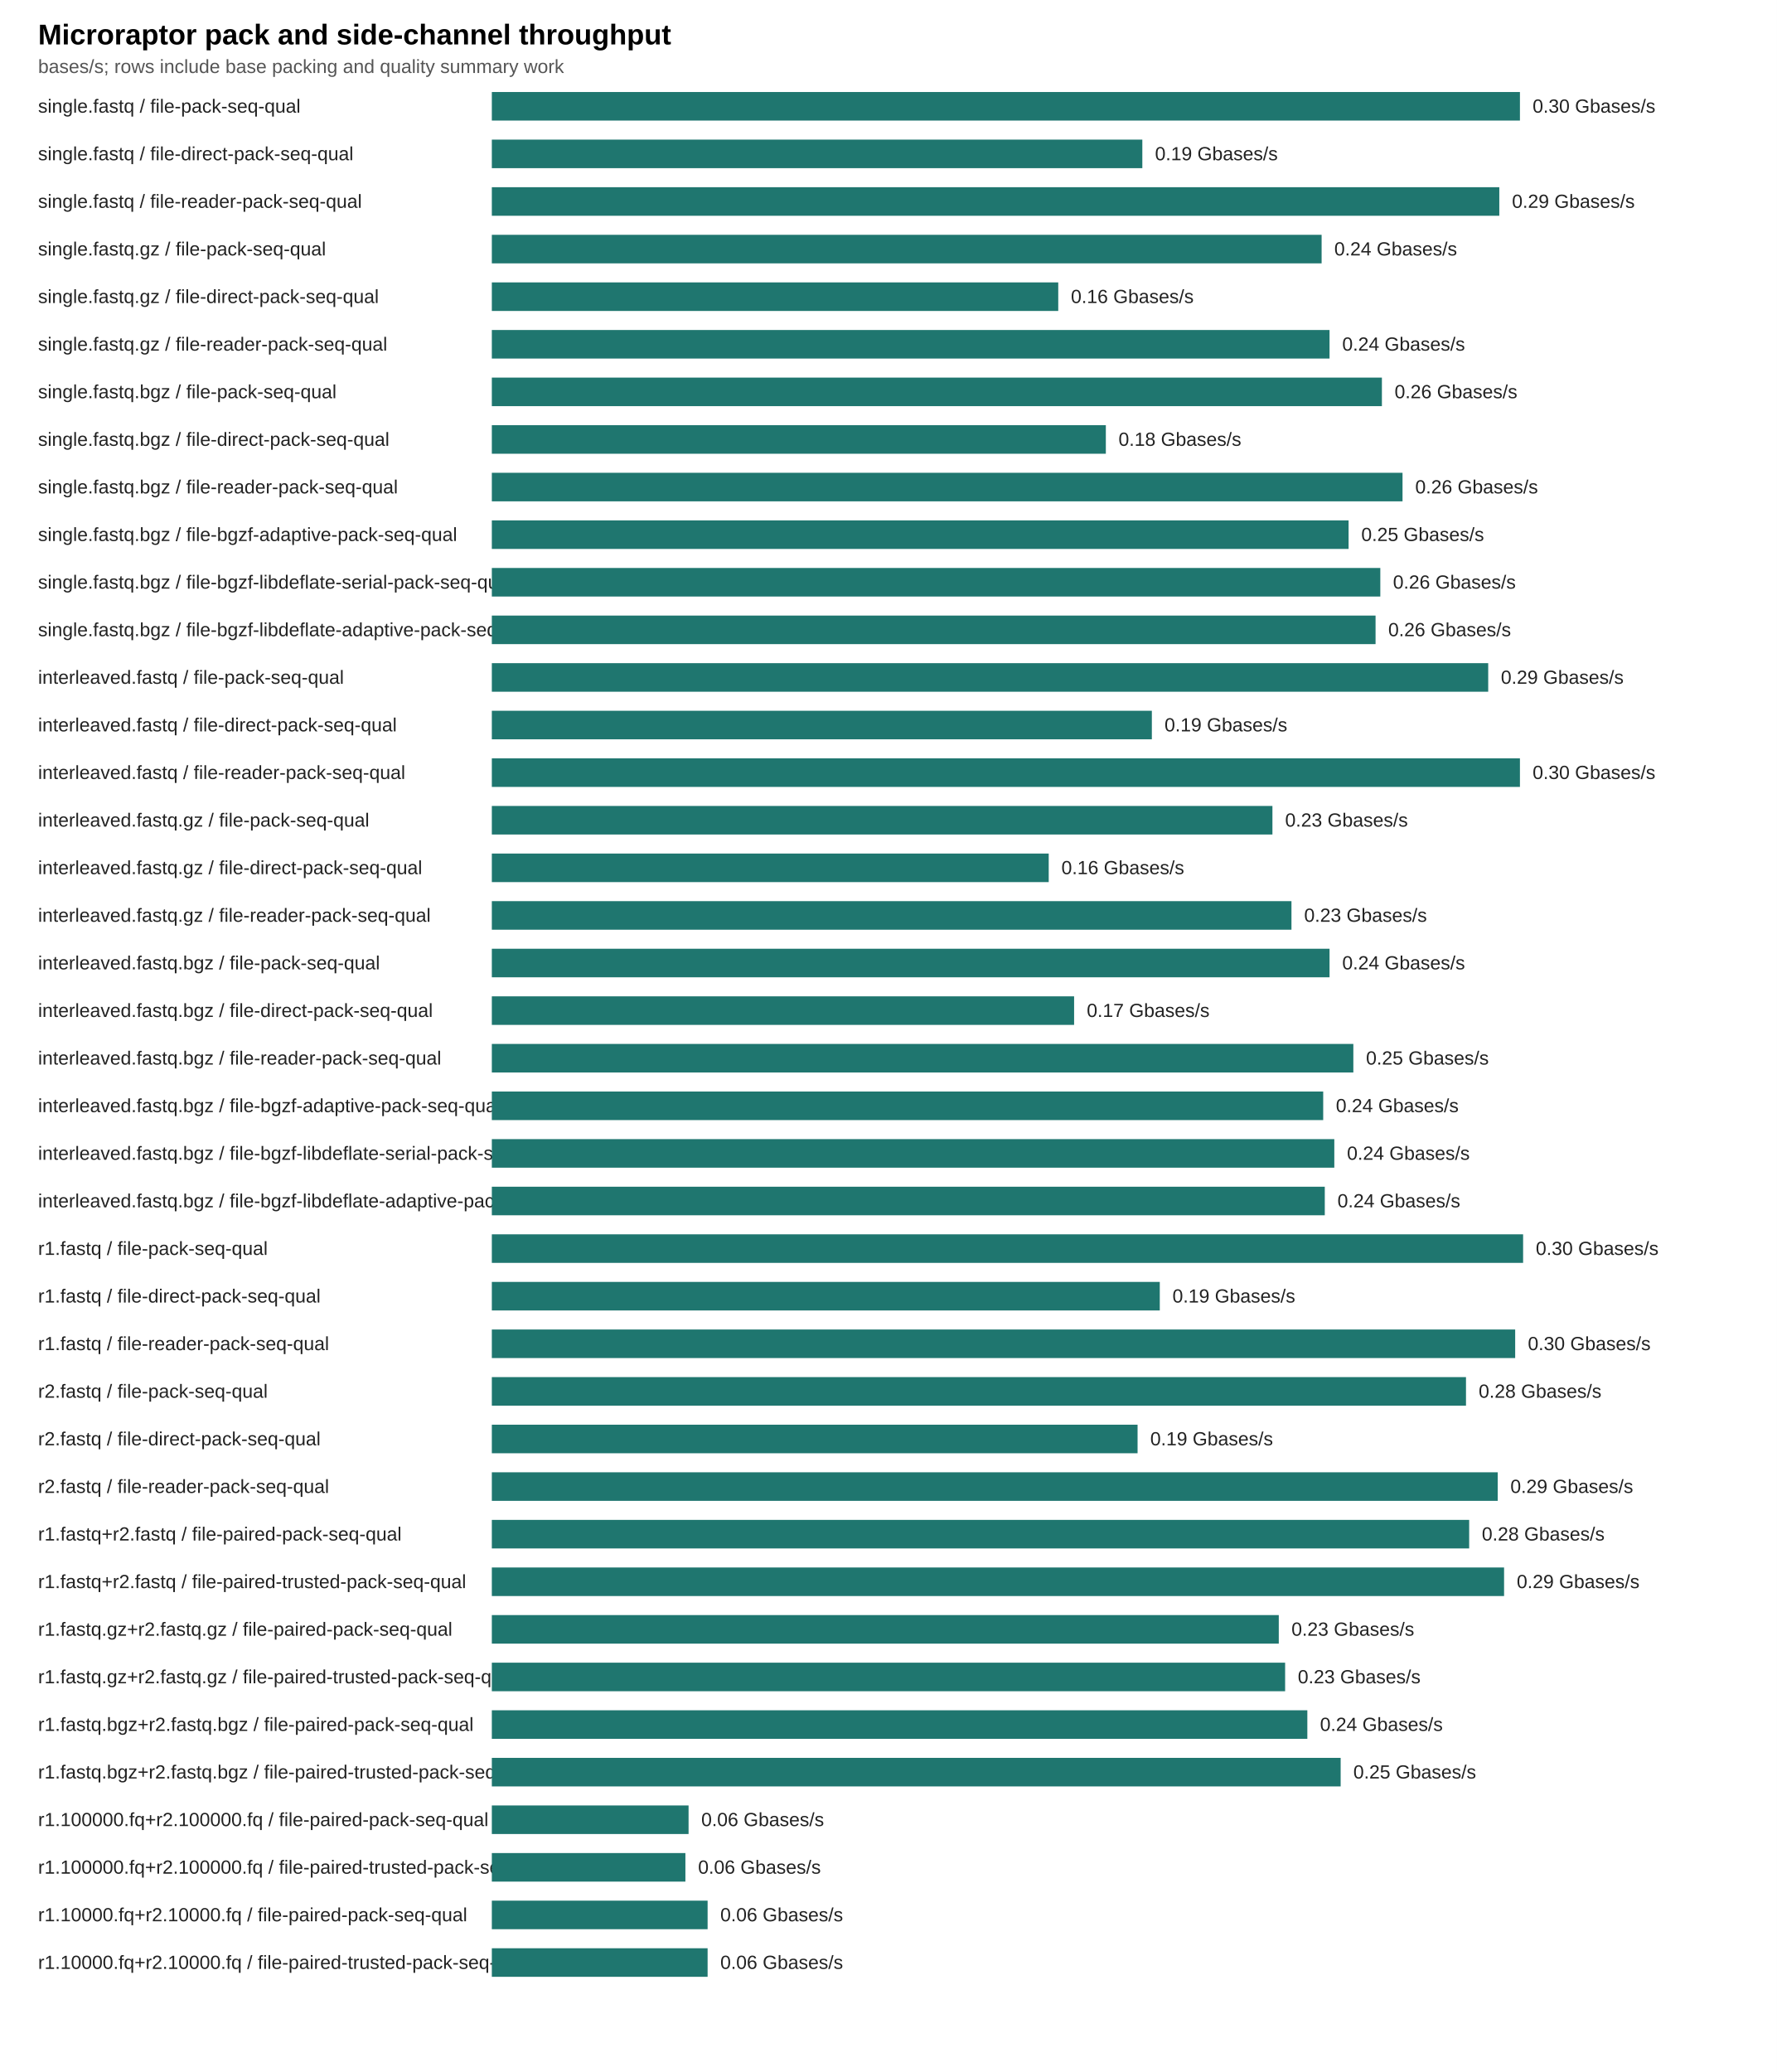
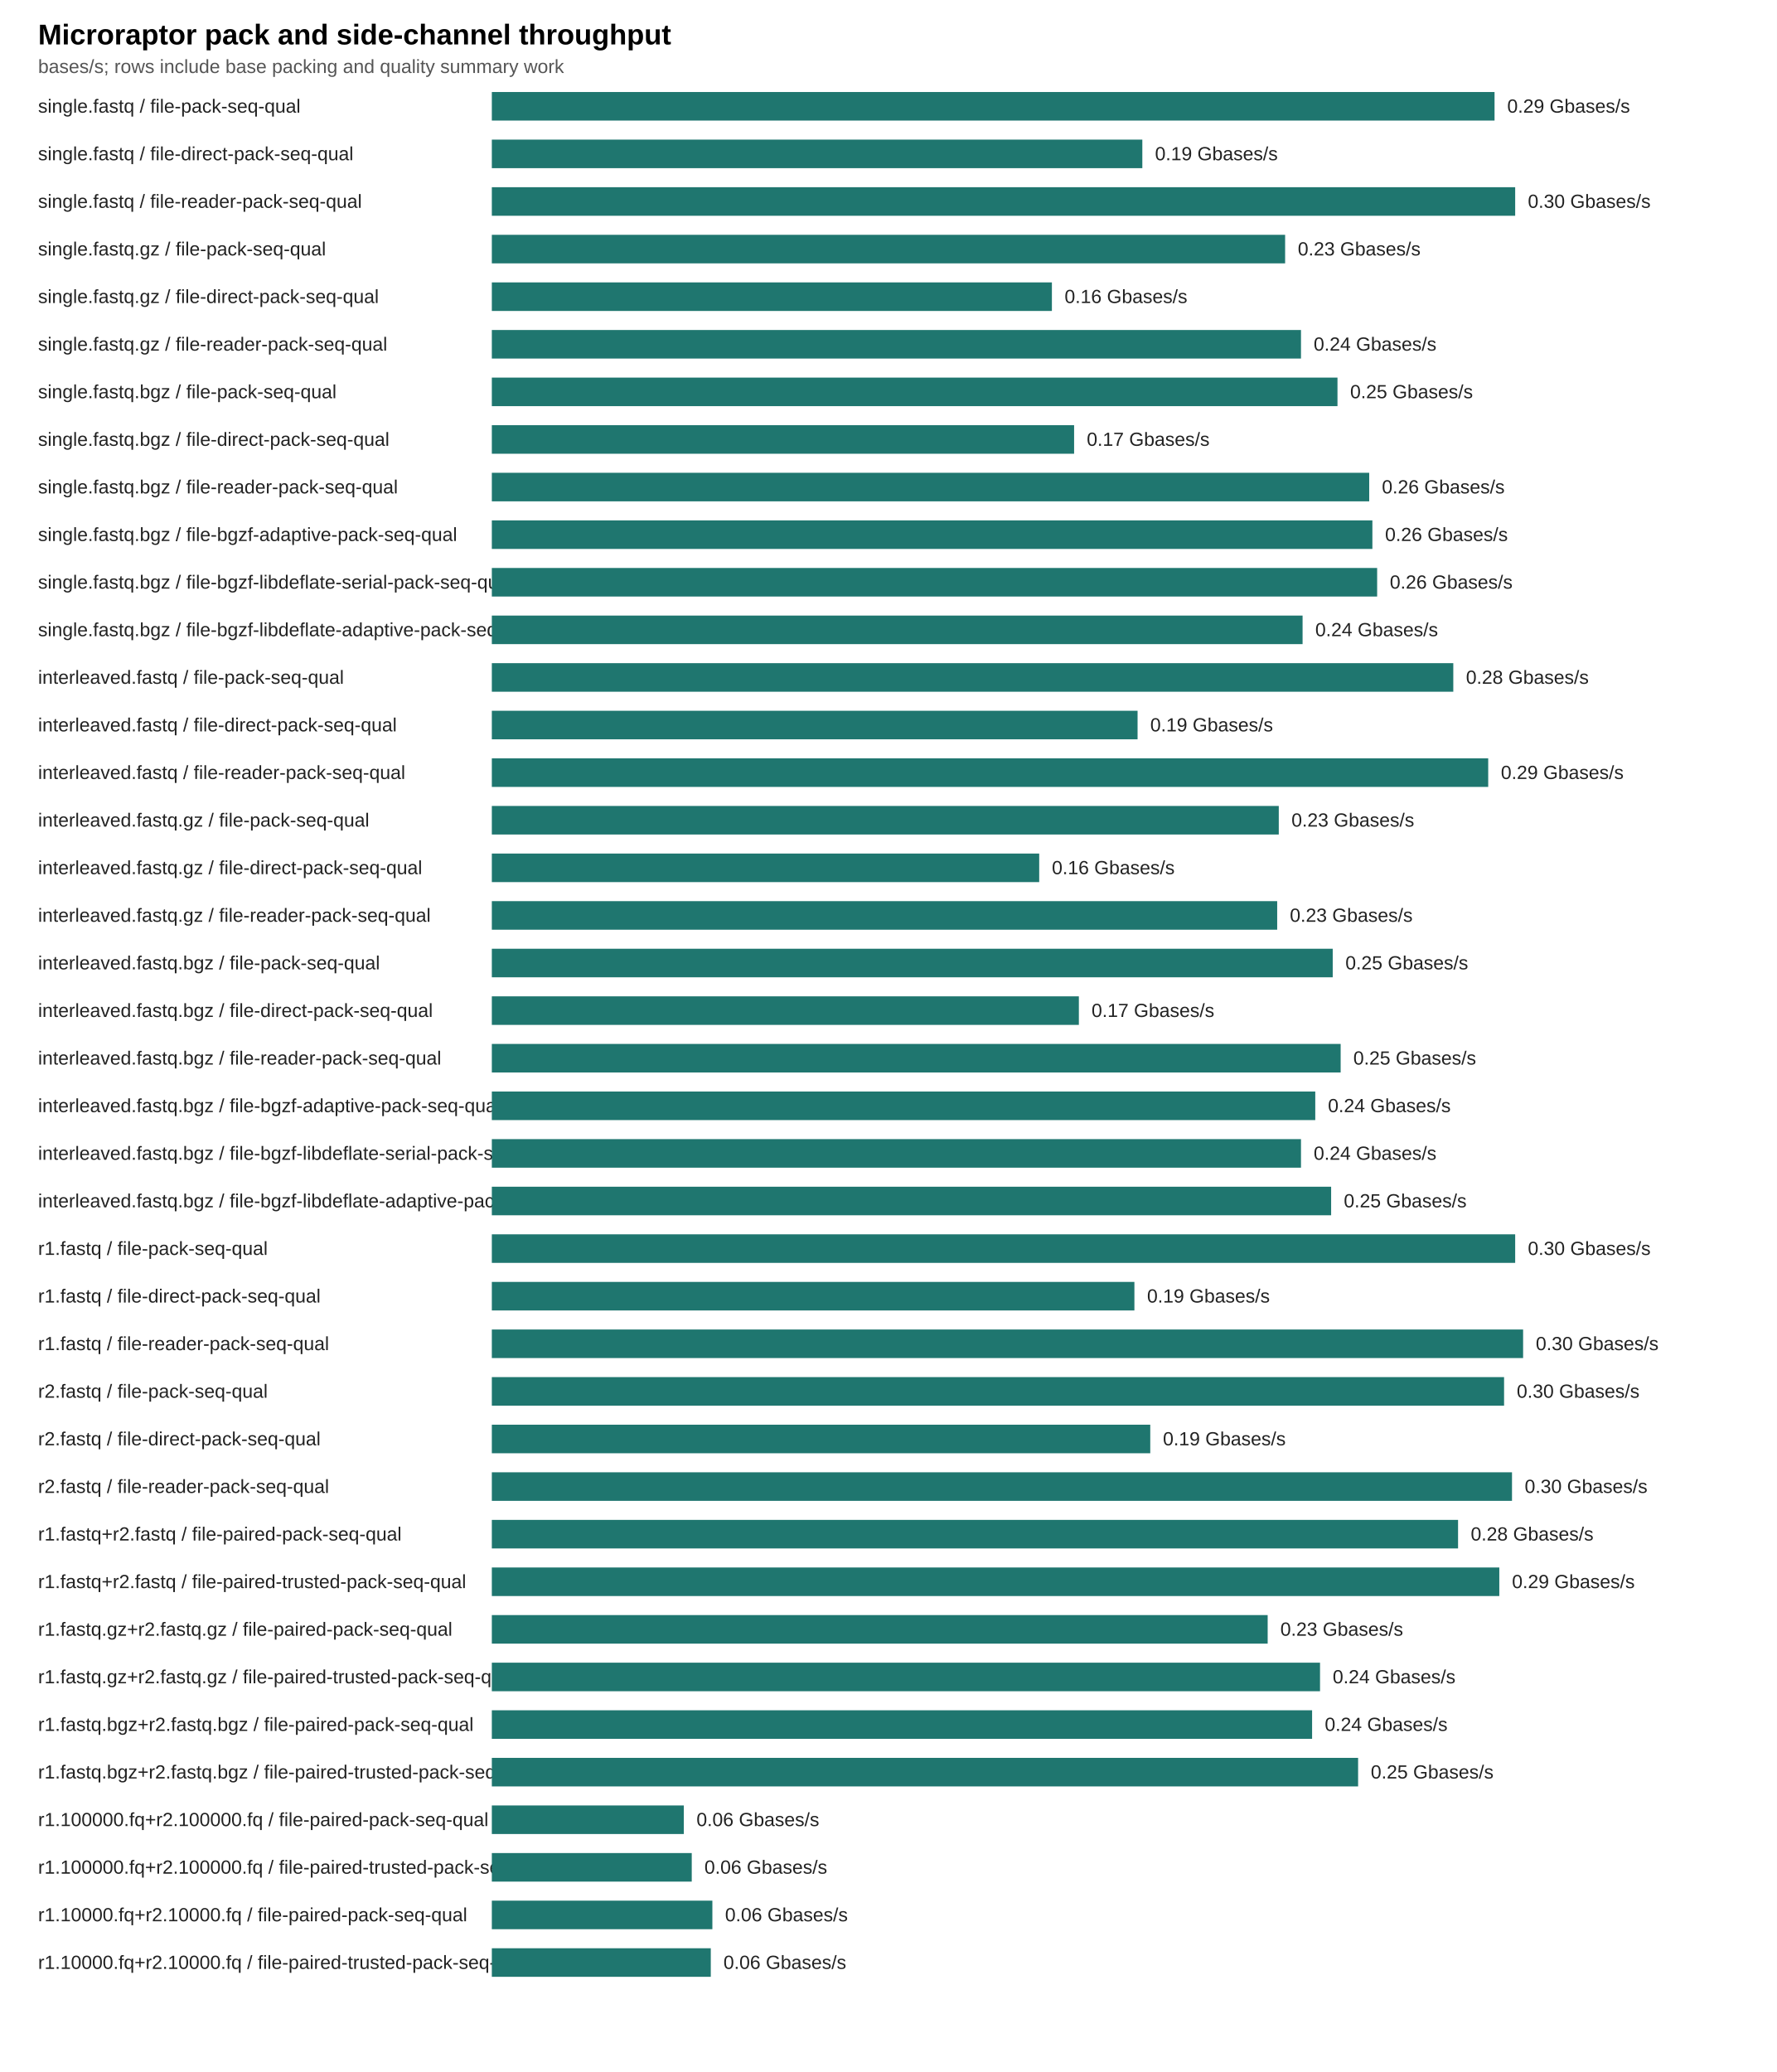
<svg xmlns="http://www.w3.org/2000/svg" width="1120" height="1306" viewBox="0 0 1120 1306">
  <rect width="100%" height="100%" fill="white" />
  <text x="24" y="28" font-family="Arial, sans-serif" font-size="18" font-weight="700">Microraptor pack and side-channel throughput</text>
  <text x="24" y="46" font-family="Arial, sans-serif" font-size="12" fill="#555">bases/s; rows include base packing and quality summary work</text>
  <text x="24" y="71" font-family="Arial, sans-serif" font-size="12" fill="#222">single.fastq / file-pack-seq-qual</text>
-   <rect x="310" y="58" width="648" height="18" fill="#1f766f" />
-   <text x="966" y="71" font-family="Arial, sans-serif" font-size="12" fill="#222">0.30 Gbases/s</text>
+   <rect x="310" y="58" width="632" height="18" fill="#1f766f" />
+   <text x="950" y="71" font-family="Arial, sans-serif" font-size="12" fill="#222">0.29 Gbases/s</text>
  <text x="24" y="101" font-family="Arial, sans-serif" font-size="12" fill="#222">single.fastq / file-direct-pack-seq-qual</text>
  <rect x="310" y="88" width="410" height="18" fill="#1f766f" />
  <text x="728" y="101" font-family="Arial, sans-serif" font-size="12" fill="#222">0.19 Gbases/s</text>
  <text x="24" y="131" font-family="Arial, sans-serif" font-size="12" fill="#222">single.fastq / file-reader-pack-seq-qual</text>
-   <rect x="310" y="118" width="635" height="18" fill="#1f766f" />
-   <text x="953" y="131" font-family="Arial, sans-serif" font-size="12" fill="#222">0.29 Gbases/s</text>
+   <rect x="310" y="118" width="645" height="18" fill="#1f766f" />
+   <text x="963" y="131" font-family="Arial, sans-serif" font-size="12" fill="#222">0.30 Gbases/s</text>
  <text x="24" y="161" font-family="Arial, sans-serif" font-size="12" fill="#222">single.fastq.gz / file-pack-seq-qual</text>
-   <rect x="310" y="148" width="523" height="18" fill="#1f766f" />
-   <text x="841" y="161" font-family="Arial, sans-serif" font-size="12" fill="#222">0.24 Gbases/s</text>
+   <rect x="310" y="148" width="500" height="18" fill="#1f766f" />
+   <text x="818" y="161" font-family="Arial, sans-serif" font-size="12" fill="#222">0.23 Gbases/s</text>
  <text x="24" y="191" font-family="Arial, sans-serif" font-size="12" fill="#222">single.fastq.gz / file-direct-pack-seq-qual</text>
-   <rect x="310" y="178" width="357" height="18" fill="#1f766f" />
-   <text x="675" y="191" font-family="Arial, sans-serif" font-size="12" fill="#222">0.16 Gbases/s</text>
+   <rect x="310" y="178" width="353" height="18" fill="#1f766f" />
+   <text x="671" y="191" font-family="Arial, sans-serif" font-size="12" fill="#222">0.16 Gbases/s</text>
  <text x="24" y="221" font-family="Arial, sans-serif" font-size="12" fill="#222">single.fastq.gz / file-reader-pack-seq-qual</text>
-   <rect x="310" y="208" width="528" height="18" fill="#1f766f" />
-   <text x="846" y="221" font-family="Arial, sans-serif" font-size="12" fill="#222">0.24 Gbases/s</text>
+   <rect x="310" y="208" width="510" height="18" fill="#1f766f" />
+   <text x="828" y="221" font-family="Arial, sans-serif" font-size="12" fill="#222">0.24 Gbases/s</text>
  <text x="24" y="251" font-family="Arial, sans-serif" font-size="12" fill="#222">single.fastq.bgz / file-pack-seq-qual</text>
-   <rect x="310" y="238" width="561" height="18" fill="#1f766f" />
-   <text x="879" y="251" font-family="Arial, sans-serif" font-size="12" fill="#222">0.26 Gbases/s</text>
+   <rect x="310" y="238" width="533" height="18" fill="#1f766f" />
+   <text x="851" y="251" font-family="Arial, sans-serif" font-size="12" fill="#222">0.25 Gbases/s</text>
  <text x="24" y="281" font-family="Arial, sans-serif" font-size="12" fill="#222">single.fastq.bgz / file-direct-pack-seq-qual</text>
-   <rect x="310" y="268" width="387" height="18" fill="#1f766f" />
-   <text x="705" y="281" font-family="Arial, sans-serif" font-size="12" fill="#222">0.18 Gbases/s</text>
+   <rect x="310" y="268" width="367" height="18" fill="#1f766f" />
+   <text x="685" y="281" font-family="Arial, sans-serif" font-size="12" fill="#222">0.17 Gbases/s</text>
  <text x="24" y="311" font-family="Arial, sans-serif" font-size="12" fill="#222">single.fastq.bgz / file-reader-pack-seq-qual</text>
-   <rect x="310" y="298" width="574" height="18" fill="#1f766f" />
-   <text x="892" y="311" font-family="Arial, sans-serif" font-size="12" fill="#222">0.26 Gbases/s</text>
+   <rect x="310" y="298" width="553" height="18" fill="#1f766f" />
+   <text x="871" y="311" font-family="Arial, sans-serif" font-size="12" fill="#222">0.26 Gbases/s</text>
  <text x="24" y="341" font-family="Arial, sans-serif" font-size="12" fill="#222">single.fastq.bgz / file-bgzf-adaptive-pack-seq-qual</text>
-   <rect x="310" y="328" width="540" height="18" fill="#1f766f" />
-   <text x="858" y="341" font-family="Arial, sans-serif" font-size="12" fill="#222">0.25 Gbases/s</text>
+   <rect x="310" y="328" width="555" height="18" fill="#1f766f" />
+   <text x="873" y="341" font-family="Arial, sans-serif" font-size="12" fill="#222">0.26 Gbases/s</text>
  <text x="24" y="371" font-family="Arial, sans-serif" font-size="12" fill="#222">single.fastq.bgz / file-bgzf-libdeflate-serial-pack-seq-qual</text>
-   <rect x="310" y="358" width="560" height="18" fill="#1f766f" />
-   <text x="878" y="371" font-family="Arial, sans-serif" font-size="12" fill="#222">0.26 Gbases/s</text>
+   <rect x="310" y="358" width="558" height="18" fill="#1f766f" />
+   <text x="876" y="371" font-family="Arial, sans-serif" font-size="12" fill="#222">0.26 Gbases/s</text>
  <text x="24" y="401" font-family="Arial, sans-serif" font-size="12" fill="#222">single.fastq.bgz / file-bgzf-libdeflate-adaptive-pack-seq-qual</text>
-   <rect x="310" y="388" width="557" height="18" fill="#1f766f" />
-   <text x="875" y="401" font-family="Arial, sans-serif" font-size="12" fill="#222">0.26 Gbases/s</text>
+   <rect x="310" y="388" width="511" height="18" fill="#1f766f" />
+   <text x="829" y="401" font-family="Arial, sans-serif" font-size="12" fill="#222">0.24 Gbases/s</text>
  <text x="24" y="431" font-family="Arial, sans-serif" font-size="12" fill="#222">interleaved.fastq / file-pack-seq-qual</text>
-   <rect x="310" y="418" width="628" height="18" fill="#1f766f" />
-   <text x="946" y="431" font-family="Arial, sans-serif" font-size="12" fill="#222">0.29 Gbases/s</text>
+   <rect x="310" y="418" width="606" height="18" fill="#1f766f" />
+   <text x="924" y="431" font-family="Arial, sans-serif" font-size="12" fill="#222">0.28 Gbases/s</text>
  <text x="24" y="461" font-family="Arial, sans-serif" font-size="12" fill="#222">interleaved.fastq / file-direct-pack-seq-qual</text>
-   <rect x="310" y="448" width="416" height="18" fill="#1f766f" />
-   <text x="734" y="461" font-family="Arial, sans-serif" font-size="12" fill="#222">0.19 Gbases/s</text>
+   <rect x="310" y="448" width="407" height="18" fill="#1f766f" />
+   <text x="725" y="461" font-family="Arial, sans-serif" font-size="12" fill="#222">0.19 Gbases/s</text>
  <text x="24" y="491" font-family="Arial, sans-serif" font-size="12" fill="#222">interleaved.fastq / file-reader-pack-seq-qual</text>
-   <rect x="310" y="478" width="648" height="18" fill="#1f766f" />
-   <text x="966" y="491" font-family="Arial, sans-serif" font-size="12" fill="#222">0.30 Gbases/s</text>
+   <rect x="310" y="478" width="628" height="18" fill="#1f766f" />
+   <text x="946" y="491" font-family="Arial, sans-serif" font-size="12" fill="#222">0.29 Gbases/s</text>
  <text x="24" y="521" font-family="Arial, sans-serif" font-size="12" fill="#222">interleaved.fastq.gz / file-pack-seq-qual</text>
-   <rect x="310" y="508" width="492" height="18" fill="#1f766f" />
-   <text x="810" y="521" font-family="Arial, sans-serif" font-size="12" fill="#222">0.23 Gbases/s</text>
+   <rect x="310" y="508" width="496" height="18" fill="#1f766f" />
+   <text x="814" y="521" font-family="Arial, sans-serif" font-size="12" fill="#222">0.23 Gbases/s</text>
  <text x="24" y="551" font-family="Arial, sans-serif" font-size="12" fill="#222">interleaved.fastq.gz / file-direct-pack-seq-qual</text>
-   <rect x="310" y="538" width="351" height="18" fill="#1f766f" />
-   <text x="669" y="551" font-family="Arial, sans-serif" font-size="12" fill="#222">0.16 Gbases/s</text>
+   <rect x="310" y="538" width="345" height="18" fill="#1f766f" />
+   <text x="663" y="551" font-family="Arial, sans-serif" font-size="12" fill="#222">0.16 Gbases/s</text>
  <text x="24" y="581" font-family="Arial, sans-serif" font-size="12" fill="#222">interleaved.fastq.gz / file-reader-pack-seq-qual</text>
-   <rect x="310" y="568" width="504" height="18" fill="#1f766f" />
-   <text x="822" y="581" font-family="Arial, sans-serif" font-size="12" fill="#222">0.23 Gbases/s</text>
+   <rect x="310" y="568" width="495" height="18" fill="#1f766f" />
+   <text x="813" y="581" font-family="Arial, sans-serif" font-size="12" fill="#222">0.23 Gbases/s</text>
  <text x="24" y="611" font-family="Arial, sans-serif" font-size="12" fill="#222">interleaved.fastq.bgz / file-pack-seq-qual</text>
-   <rect x="310" y="598" width="528" height="18" fill="#1f766f" />
-   <text x="846" y="611" font-family="Arial, sans-serif" font-size="12" fill="#222">0.24 Gbases/s</text>
+   <rect x="310" y="598" width="530" height="18" fill="#1f766f" />
+   <text x="848" y="611" font-family="Arial, sans-serif" font-size="12" fill="#222">0.25 Gbases/s</text>
  <text x="24" y="641" font-family="Arial, sans-serif" font-size="12" fill="#222">interleaved.fastq.bgz / file-direct-pack-seq-qual</text>
-   <rect x="310" y="628" width="367" height="18" fill="#1f766f" />
-   <text x="685" y="641" font-family="Arial, sans-serif" font-size="12" fill="#222">0.17 Gbases/s</text>
+   <rect x="310" y="628" width="370" height="18" fill="#1f766f" />
+   <text x="688" y="641" font-family="Arial, sans-serif" font-size="12" fill="#222">0.17 Gbases/s</text>
  <text x="24" y="671" font-family="Arial, sans-serif" font-size="12" fill="#222">interleaved.fastq.bgz / file-reader-pack-seq-qual</text>
-   <rect x="310" y="658" width="543" height="18" fill="#1f766f" />
-   <text x="861" y="671" font-family="Arial, sans-serif" font-size="12" fill="#222">0.25 Gbases/s</text>
+   <rect x="310" y="658" width="535" height="18" fill="#1f766f" />
+   <text x="853" y="671" font-family="Arial, sans-serif" font-size="12" fill="#222">0.25 Gbases/s</text>
  <text x="24" y="701" font-family="Arial, sans-serif" font-size="12" fill="#222">interleaved.fastq.bgz / file-bgzf-adaptive-pack-seq-qual</text>
-   <rect x="310" y="688" width="524" height="18" fill="#1f766f" />
-   <text x="842" y="701" font-family="Arial, sans-serif" font-size="12" fill="#222">0.24 Gbases/s</text>
+   <rect x="310" y="688" width="519" height="18" fill="#1f766f" />
+   <text x="837" y="701" font-family="Arial, sans-serif" font-size="12" fill="#222">0.24 Gbases/s</text>
  <text x="24" y="731" font-family="Arial, sans-serif" font-size="12" fill="#222">interleaved.fastq.bgz / file-bgzf-libdeflate-serial-pack-seq-qual</text>
-   <rect x="310" y="718" width="531" height="18" fill="#1f766f" />
-   <text x="849" y="731" font-family="Arial, sans-serif" font-size="12" fill="#222">0.24 Gbases/s</text>
+   <rect x="310" y="718" width="510" height="18" fill="#1f766f" />
+   <text x="828" y="731" font-family="Arial, sans-serif" font-size="12" fill="#222">0.24 Gbases/s</text>
  <text x="24" y="761" font-family="Arial, sans-serif" font-size="12" fill="#222">interleaved.fastq.bgz / file-bgzf-libdeflate-adaptive-pack-seq-qual</text>
-   <rect x="310" y="748" width="525" height="18" fill="#1f766f" />
-   <text x="843" y="761" font-family="Arial, sans-serif" font-size="12" fill="#222">0.24 Gbases/s</text>
+   <rect x="310" y="748" width="529" height="18" fill="#1f766f" />
+   <text x="847" y="761" font-family="Arial, sans-serif" font-size="12" fill="#222">0.25 Gbases/s</text>
  <text x="24" y="791" font-family="Arial, sans-serif" font-size="12" fill="#222">r1.fastq / file-pack-seq-qual</text>
-   <rect x="310" y="778" width="650" height="18" fill="#1f766f" />
-   <text x="968" y="791" font-family="Arial, sans-serif" font-size="12" fill="#222">0.30 Gbases/s</text>
+   <rect x="310" y="778" width="645" height="18" fill="#1f766f" />
+   <text x="963" y="791" font-family="Arial, sans-serif" font-size="12" fill="#222">0.30 Gbases/s</text>
  <text x="24" y="821" font-family="Arial, sans-serif" font-size="12" fill="#222">r1.fastq / file-direct-pack-seq-qual</text>
-   <rect x="310" y="808" width="421" height="18" fill="#1f766f" />
-   <text x="739" y="821" font-family="Arial, sans-serif" font-size="12" fill="#222">0.19 Gbases/s</text>
+   <rect x="310" y="808" width="405" height="18" fill="#1f766f" />
+   <text x="723" y="821" font-family="Arial, sans-serif" font-size="12" fill="#222">0.19 Gbases/s</text>
  <text x="24" y="851" font-family="Arial, sans-serif" font-size="12" fill="#222">r1.fastq / file-reader-pack-seq-qual</text>
-   <rect x="310" y="838" width="645" height="18" fill="#1f766f" />
-   <text x="963" y="851" font-family="Arial, sans-serif" font-size="12" fill="#222">0.30 Gbases/s</text>
+   <rect x="310" y="838" width="650" height="18" fill="#1f766f" />
+   <text x="968" y="851" font-family="Arial, sans-serif" font-size="12" fill="#222">0.30 Gbases/s</text>
  <text x="24" y="881" font-family="Arial, sans-serif" font-size="12" fill="#222">r2.fastq / file-pack-seq-qual</text>
-   <rect x="310" y="868" width="614" height="18" fill="#1f766f" />
-   <text x="932" y="881" font-family="Arial, sans-serif" font-size="12" fill="#222">0.28 Gbases/s</text>
+   <rect x="310" y="868" width="638" height="18" fill="#1f766f" />
+   <text x="956" y="881" font-family="Arial, sans-serif" font-size="12" fill="#222">0.30 Gbases/s</text>
  <text x="24" y="911" font-family="Arial, sans-serif" font-size="12" fill="#222">r2.fastq / file-direct-pack-seq-qual</text>
-   <rect x="310" y="898" width="407" height="18" fill="#1f766f" />
-   <text x="725" y="911" font-family="Arial, sans-serif" font-size="12" fill="#222">0.19 Gbases/s</text>
+   <rect x="310" y="898" width="415" height="18" fill="#1f766f" />
+   <text x="733" y="911" font-family="Arial, sans-serif" font-size="12" fill="#222">0.19 Gbases/s</text>
  <text x="24" y="941" font-family="Arial, sans-serif" font-size="12" fill="#222">r2.fastq / file-reader-pack-seq-qual</text>
-   <rect x="310" y="928" width="634" height="18" fill="#1f766f" />
-   <text x="952" y="941" font-family="Arial, sans-serif" font-size="12" fill="#222">0.29 Gbases/s</text>
+   <rect x="310" y="928" width="643" height="18" fill="#1f766f" />
+   <text x="961" y="941" font-family="Arial, sans-serif" font-size="12" fill="#222">0.30 Gbases/s</text>
  <text x="24" y="971" font-family="Arial, sans-serif" font-size="12" fill="#222">r1.fastq+r2.fastq / file-paired-pack-seq-qual</text>
-   <rect x="310" y="958" width="616" height="18" fill="#1f766f" />
-   <text x="934" y="971" font-family="Arial, sans-serif" font-size="12" fill="#222">0.28 Gbases/s</text>
+   <rect x="310" y="958" width="609" height="18" fill="#1f766f" />
+   <text x="927" y="971" font-family="Arial, sans-serif" font-size="12" fill="#222">0.28 Gbases/s</text>
  <text x="24" y="1001" font-family="Arial, sans-serif" font-size="12" fill="#222">r1.fastq+r2.fastq / file-paired-trusted-pack-seq-qual</text>
-   <rect x="310" y="988" width="638" height="18" fill="#1f766f" />
-   <text x="956" y="1001" font-family="Arial, sans-serif" font-size="12" fill="#222">0.29 Gbases/s</text>
+   <rect x="310" y="988" width="635" height="18" fill="#1f766f" />
+   <text x="953" y="1001" font-family="Arial, sans-serif" font-size="12" fill="#222">0.29 Gbases/s</text>
  <text x="24" y="1031" font-family="Arial, sans-serif" font-size="12" fill="#222">r1.fastq.gz+r2.fastq.gz / file-paired-pack-seq-qual</text>
-   <rect x="310" y="1018" width="496" height="18" fill="#1f766f" />
-   <text x="814" y="1031" font-family="Arial, sans-serif" font-size="12" fill="#222">0.23 Gbases/s</text>
+   <rect x="310" y="1018" width="489" height="18" fill="#1f766f" />
+   <text x="807" y="1031" font-family="Arial, sans-serif" font-size="12" fill="#222">0.23 Gbases/s</text>
  <text x="24" y="1061" font-family="Arial, sans-serif" font-size="12" fill="#222">r1.fastq.gz+r2.fastq.gz / file-paired-trusted-pack-seq-qual</text>
-   <rect x="310" y="1048" width="500" height="18" fill="#1f766f" />
-   <text x="818" y="1061" font-family="Arial, sans-serif" font-size="12" fill="#222">0.23 Gbases/s</text>
+   <rect x="310" y="1048" width="522" height="18" fill="#1f766f" />
+   <text x="840" y="1061" font-family="Arial, sans-serif" font-size="12" fill="#222">0.24 Gbases/s</text>
  <text x="24" y="1091" font-family="Arial, sans-serif" font-size="12" fill="#222">r1.fastq.bgz+r2.fastq.bgz / file-paired-pack-seq-qual</text>
-   <rect x="310" y="1078" width="514" height="18" fill="#1f766f" />
-   <text x="832" y="1091" font-family="Arial, sans-serif" font-size="12" fill="#222">0.24 Gbases/s</text>
+   <rect x="310" y="1078" width="517" height="18" fill="#1f766f" />
+   <text x="835" y="1091" font-family="Arial, sans-serif" font-size="12" fill="#222">0.24 Gbases/s</text>
  <text x="24" y="1121" font-family="Arial, sans-serif" font-size="12" fill="#222">r1.fastq.bgz+r2.fastq.bgz / file-paired-trusted-pack-seq-qual</text>
-   <rect x="310" y="1108" width="535" height="18" fill="#1f766f" />
-   <text x="853" y="1121" font-family="Arial, sans-serif" font-size="12" fill="#222">0.25 Gbases/s</text>
+   <rect x="310" y="1108" width="546" height="18" fill="#1f766f" />
+   <text x="864" y="1121" font-family="Arial, sans-serif" font-size="12" fill="#222">0.25 Gbases/s</text>
  <text x="24" y="1151" font-family="Arial, sans-serif" font-size="12" fill="#222">r1.100000.fq+r2.100000.fq / file-paired-pack-seq-qual</text>
-   <rect x="310" y="1138" width="124" height="18" fill="#1f766f" />
-   <text x="442" y="1151" font-family="Arial, sans-serif" font-size="12" fill="#222">0.06 Gbases/s</text>
+   <rect x="310" y="1138" width="121" height="18" fill="#1f766f" />
+   <text x="439" y="1151" font-family="Arial, sans-serif" font-size="12" fill="#222">0.06 Gbases/s</text>
  <text x="24" y="1181" font-family="Arial, sans-serif" font-size="12" fill="#222">r1.100000.fq+r2.100000.fq / file-paired-trusted-pack-seq-qual</text>
-   <rect x="310" y="1168" width="122" height="18" fill="#1f766f" />
-   <text x="440" y="1181" font-family="Arial, sans-serif" font-size="12" fill="#222">0.06 Gbases/s</text>
+   <rect x="310" y="1168" width="126" height="18" fill="#1f766f" />
+   <text x="444" y="1181" font-family="Arial, sans-serif" font-size="12" fill="#222">0.06 Gbases/s</text>
  <text x="24" y="1211" font-family="Arial, sans-serif" font-size="12" fill="#222">r1.10000.fq+r2.10000.fq / file-paired-pack-seq-qual</text>
-   <rect x="310" y="1198" width="136" height="18" fill="#1f766f" />
-   <text x="454" y="1211" font-family="Arial, sans-serif" font-size="12" fill="#222">0.06 Gbases/s</text>
+   <rect x="310" y="1198" width="139" height="18" fill="#1f766f" />
+   <text x="457" y="1211" font-family="Arial, sans-serif" font-size="12" fill="#222">0.06 Gbases/s</text>
  <text x="24" y="1241" font-family="Arial, sans-serif" font-size="12" fill="#222">r1.10000.fq+r2.10000.fq / file-paired-trusted-pack-seq-qual</text>
-   <rect x="310" y="1228" width="136" height="18" fill="#1f766f" />
-   <text x="454" y="1241" font-family="Arial, sans-serif" font-size="12" fill="#222">0.06 Gbases/s</text>
+   <rect x="310" y="1228" width="138" height="18" fill="#1f766f" />
+   <text x="456" y="1241" font-family="Arial, sans-serif" font-size="12" fill="#222">0.06 Gbases/s</text>
</svg>
